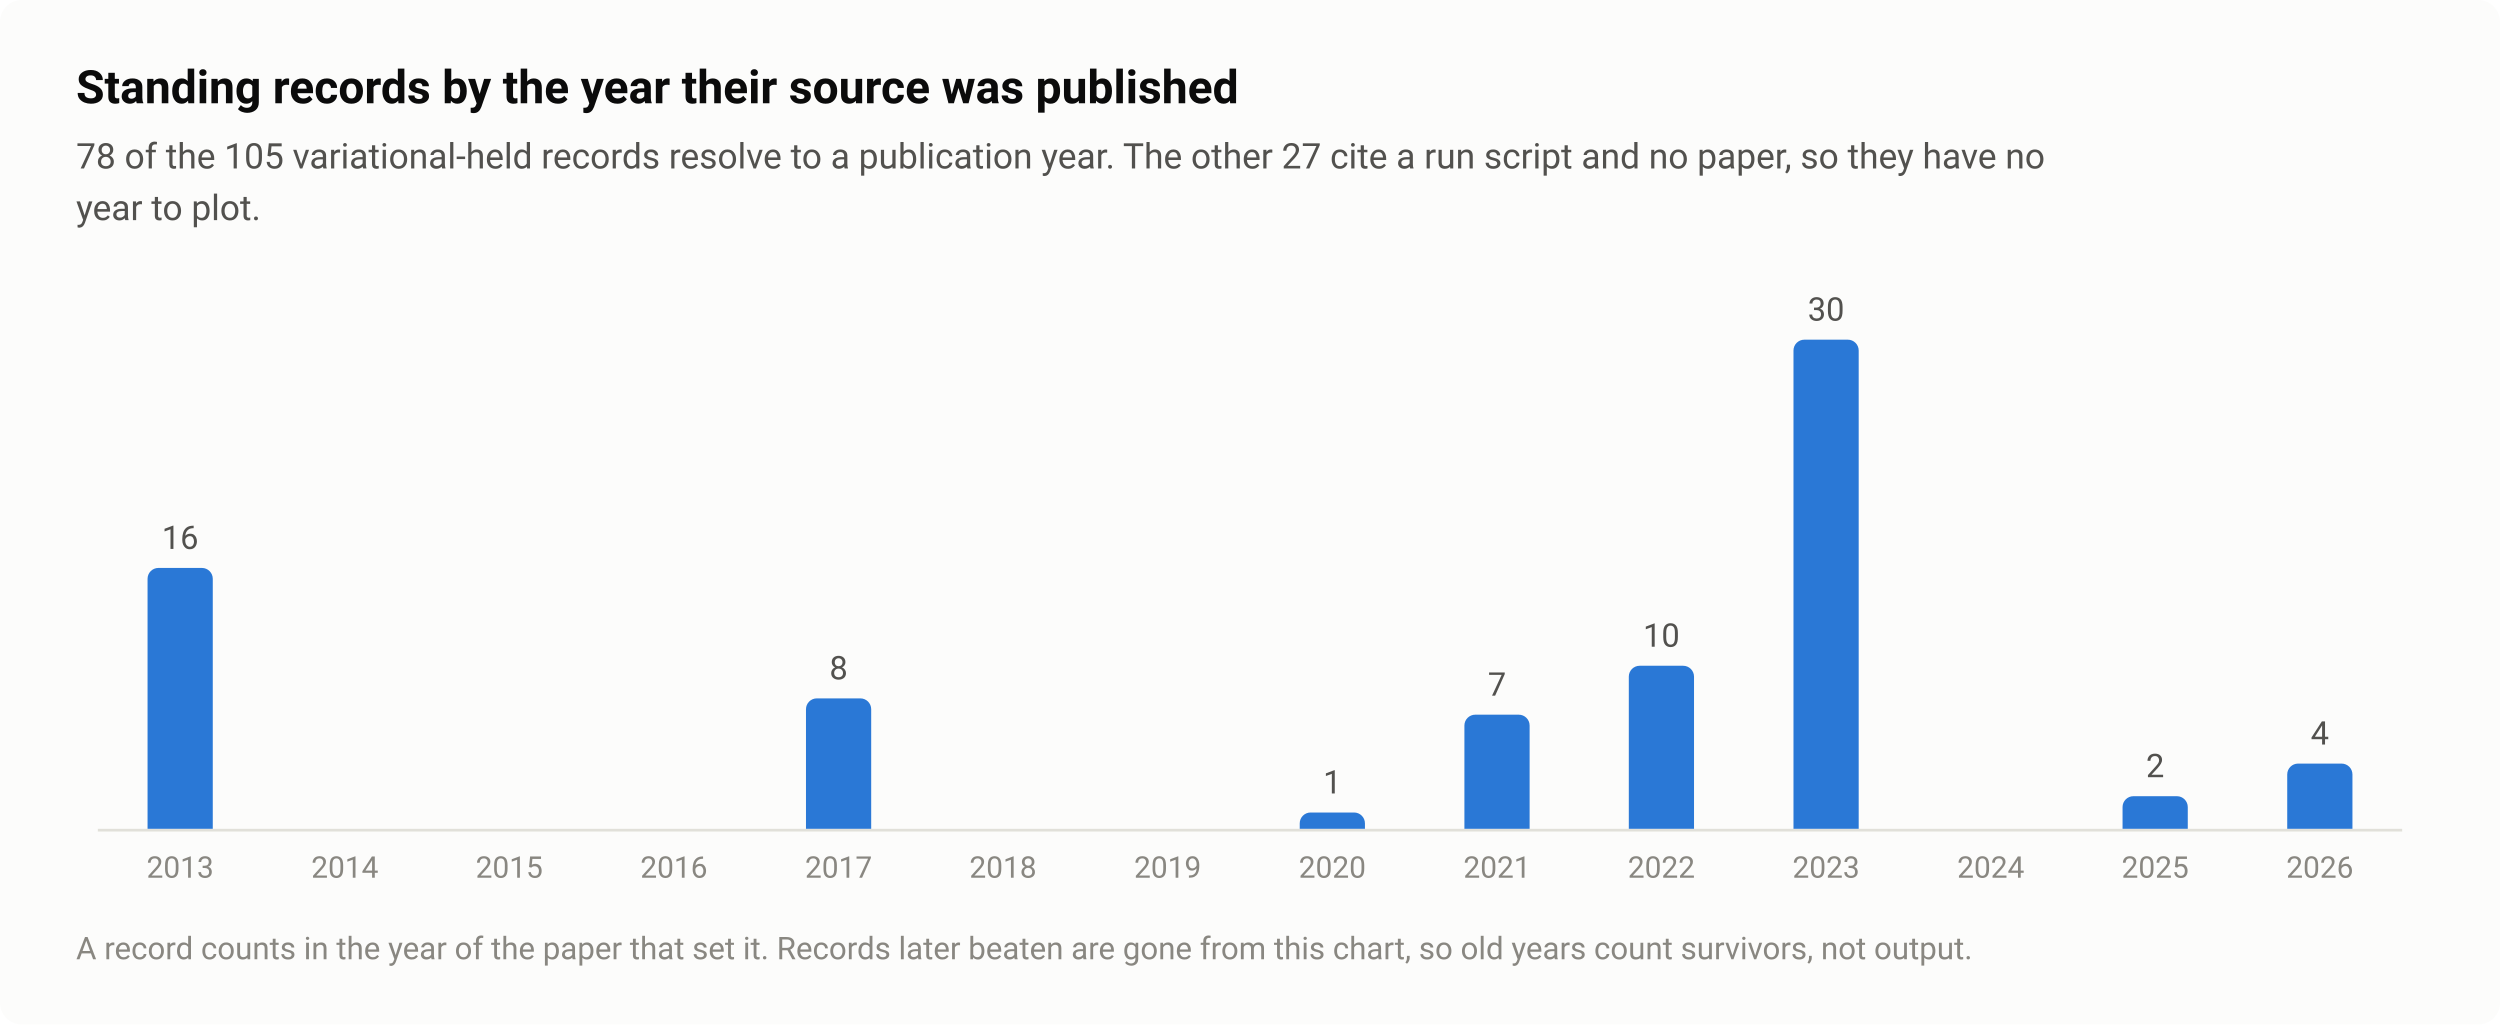
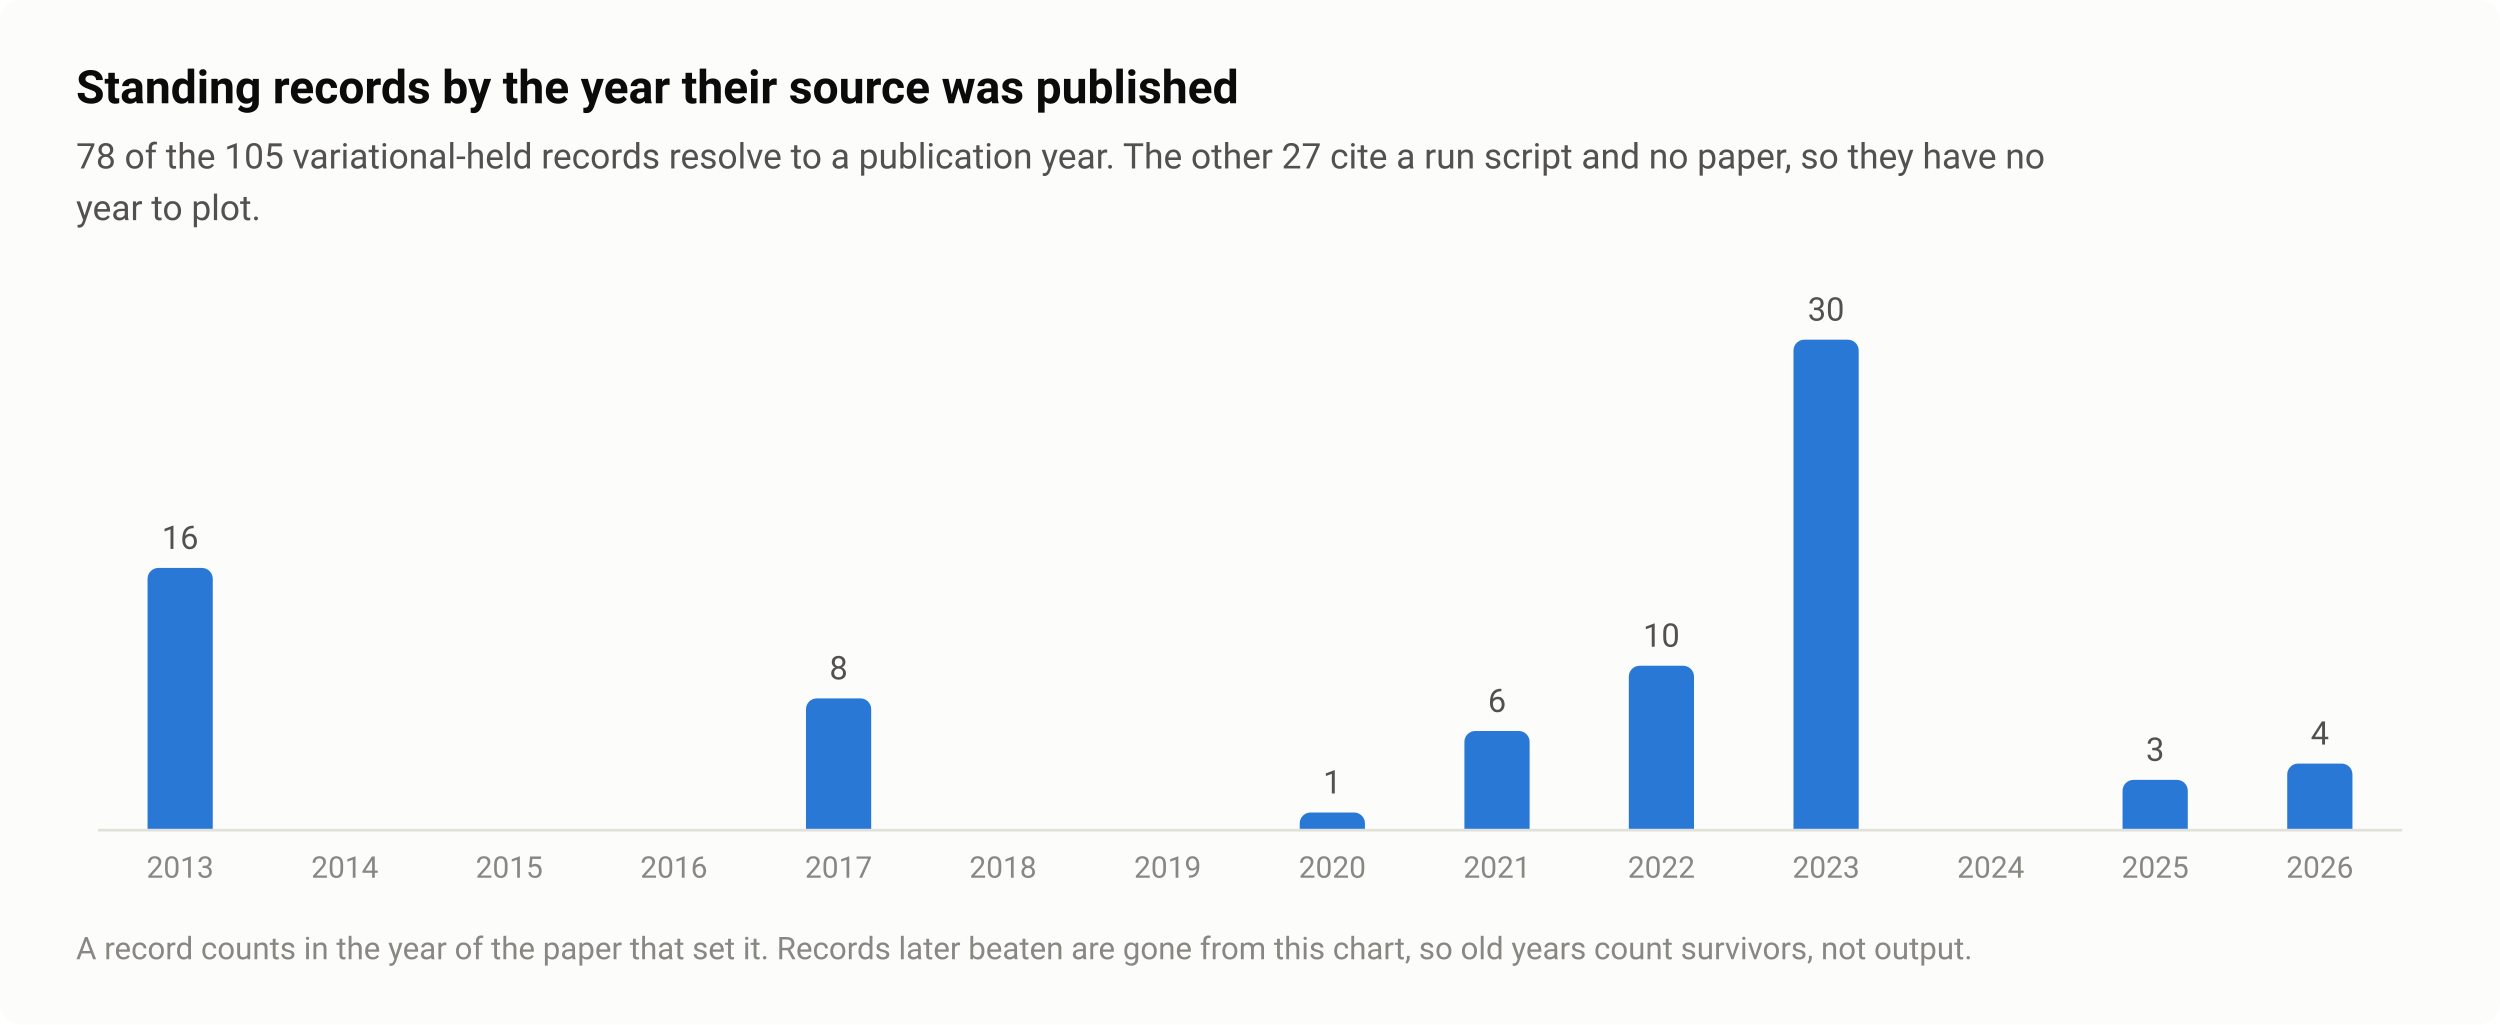
<svg xmlns="http://www.w3.org/2000/svg" width="920" height="377" viewBox="0 0 920 377" role="img" aria-labelledby="title desc">
  <style>text{font-family:system-ui,-apple-system,"Segoe UI",Roboto,"Helvetica Neue",Arial,sans-serif}</style>
  <rect width="920" height="377" rx="8" fill="#fcfcfb" />
  <text x="28" y="38" font-size="17" fill="#0b0b0b" font-weight="600">Standing records by the year their source was published</text>
  <text x="28" y="62" font-size="13" fill="#52514e">78 of the 105 variational-held records resolve to a publication year. The other 27 cite a run script and no paper, so they have no</text>
  <text x="28" y="81" font-size="13" fill="#52514e">year to plot.</text>
  <path d="M36 305.5H884" stroke="#e1e0d9" stroke-width="1" />
  <path d="M54.3 305V213A4 4 0 0 1 58.3 209H74.3A4 4 0 0 1 78.3 213V305Z" fill="#2a78d6" />
  <text x="66.3" y="202" font-size="12" fill="#52514e" text-anchor="middle" style="font-variant-numeric:tabular-nums">16</text>
  <text x="66.3" y="323" font-size="11" fill="#898781" text-anchor="middle" style="font-variant-numeric:tabular-nums">2013</text>
  <text x="126.9" y="323" font-size="11" fill="#898781" text-anchor="middle" style="font-variant-numeric:tabular-nums">2014</text>
  <text x="187.4" y="323" font-size="11" fill="#898781" text-anchor="middle" style="font-variant-numeric:tabular-nums">2015</text>
  <text x="248" y="323" font-size="11" fill="#898781" text-anchor="middle" style="font-variant-numeric:tabular-nums">2016</text>
  <path d="M296.6 305V261A4 4 0 0 1 300.6 257H316.6A4 4 0 0 1 320.6 261V305Z" fill="#2a78d6" />
  <text x="308.6" y="250" font-size="12" fill="#52514e" text-anchor="middle" style="font-variant-numeric:tabular-nums">8</text>
  <text x="308.6" y="323" font-size="11" fill="#898781" text-anchor="middle" style="font-variant-numeric:tabular-nums">2017</text>
  <text x="369.1" y="323" font-size="11" fill="#898781" text-anchor="middle" style="font-variant-numeric:tabular-nums">2018</text>
  <text x="429.7" y="323" font-size="11" fill="#898781" text-anchor="middle" style="font-variant-numeric:tabular-nums">2019</text>
  <path d="M478.3 305V303A4 4 0 0 1 482.3 299H498.3A4 4 0 0 1 502.3 303V305Z" fill="#2a78d6" />
  <text x="490.3" y="292" font-size="12" fill="#52514e" text-anchor="middle" style="font-variant-numeric:tabular-nums">1</text>
  <text x="490.3" y="323" font-size="11" fill="#898781" text-anchor="middle" style="font-variant-numeric:tabular-nums">2020</text>
-   <path d="M538.9 305V267A4 4 0 0 1 542.9 263H558.9A4 4 0 0 1 562.9 267V305Z" fill="#2a78d6" />
-   <text x="550.9" y="256" font-size="12" fill="#52514e" text-anchor="middle" style="font-variant-numeric:tabular-nums">7</text>
+   <path d="M538.9 305V273A4 4 0 0 1 542.9 269H558.9A4 4 0 0 1 562.9 273V305Z" fill="#2a78d6" />
+   <text x="550.9" y="262" font-size="12" fill="#52514e" text-anchor="middle" style="font-variant-numeric:tabular-nums">6</text>
  <text x="550.9" y="323" font-size="11" fill="#898781" text-anchor="middle" style="font-variant-numeric:tabular-nums">2021</text>
  <path d="M599.4 305V249A4 4 0 0 1 603.4 245H619.4A4 4 0 0 1 623.4 249V305Z" fill="#2a78d6" />
  <text x="611.4" y="238" font-size="12" fill="#52514e" text-anchor="middle" style="font-variant-numeric:tabular-nums">10</text>
  <text x="611.4" y="323" font-size="11" fill="#898781" text-anchor="middle" style="font-variant-numeric:tabular-nums">2022</text>
  <path d="M660 305V129A4 4 0 0 1 664 125H680A4 4 0 0 1 684 129V305Z" fill="#2a78d6" />
  <text x="672" y="118" font-size="12" fill="#52514e" text-anchor="middle" style="font-variant-numeric:tabular-nums">30</text>
  <text x="672" y="323" font-size="11" fill="#898781" text-anchor="middle" style="font-variant-numeric:tabular-nums">2023</text>
  <text x="732.6" y="323" font-size="11" fill="#898781" text-anchor="middle" style="font-variant-numeric:tabular-nums">2024</text>
-   <path d="M781.1 305V297A4 4 0 0 1 785.1 293H801.1A4 4 0 0 1 805.1 297V305Z" fill="#2a78d6" />
-   <text x="793.1" y="286" font-size="12" fill="#52514e" text-anchor="middle" style="font-variant-numeric:tabular-nums">2</text>
+   <path d="M781.1 305V291A4 4 0 0 1 785.1 287H801.1A4 4 0 0 1 805.1 291V305Z" fill="#2a78d6" />
+   <text x="793.1" y="280" font-size="12" fill="#52514e" text-anchor="middle" style="font-variant-numeric:tabular-nums">3</text>
  <text x="793.1" y="323" font-size="11" fill="#898781" text-anchor="middle" style="font-variant-numeric:tabular-nums">2025</text>
  <path d="M841.7 305V285A4 4 0 0 1 845.7 281H861.7A4 4 0 0 1 865.7 285V305Z" fill="#2a78d6" />
  <text x="853.7" y="274" font-size="12" fill="#52514e" text-anchor="middle" style="font-variant-numeric:tabular-nums">4</text>
  <text x="853.7" y="323" font-size="11" fill="#898781" text-anchor="middle" style="font-variant-numeric:tabular-nums">2026</text>
  <text x="28" y="353" font-size="11.5" fill="#898781">A record counts in the year of the paper that set it. Records later beaten are gone from this chart, so old years count survivors, not output.</text>
</svg>
